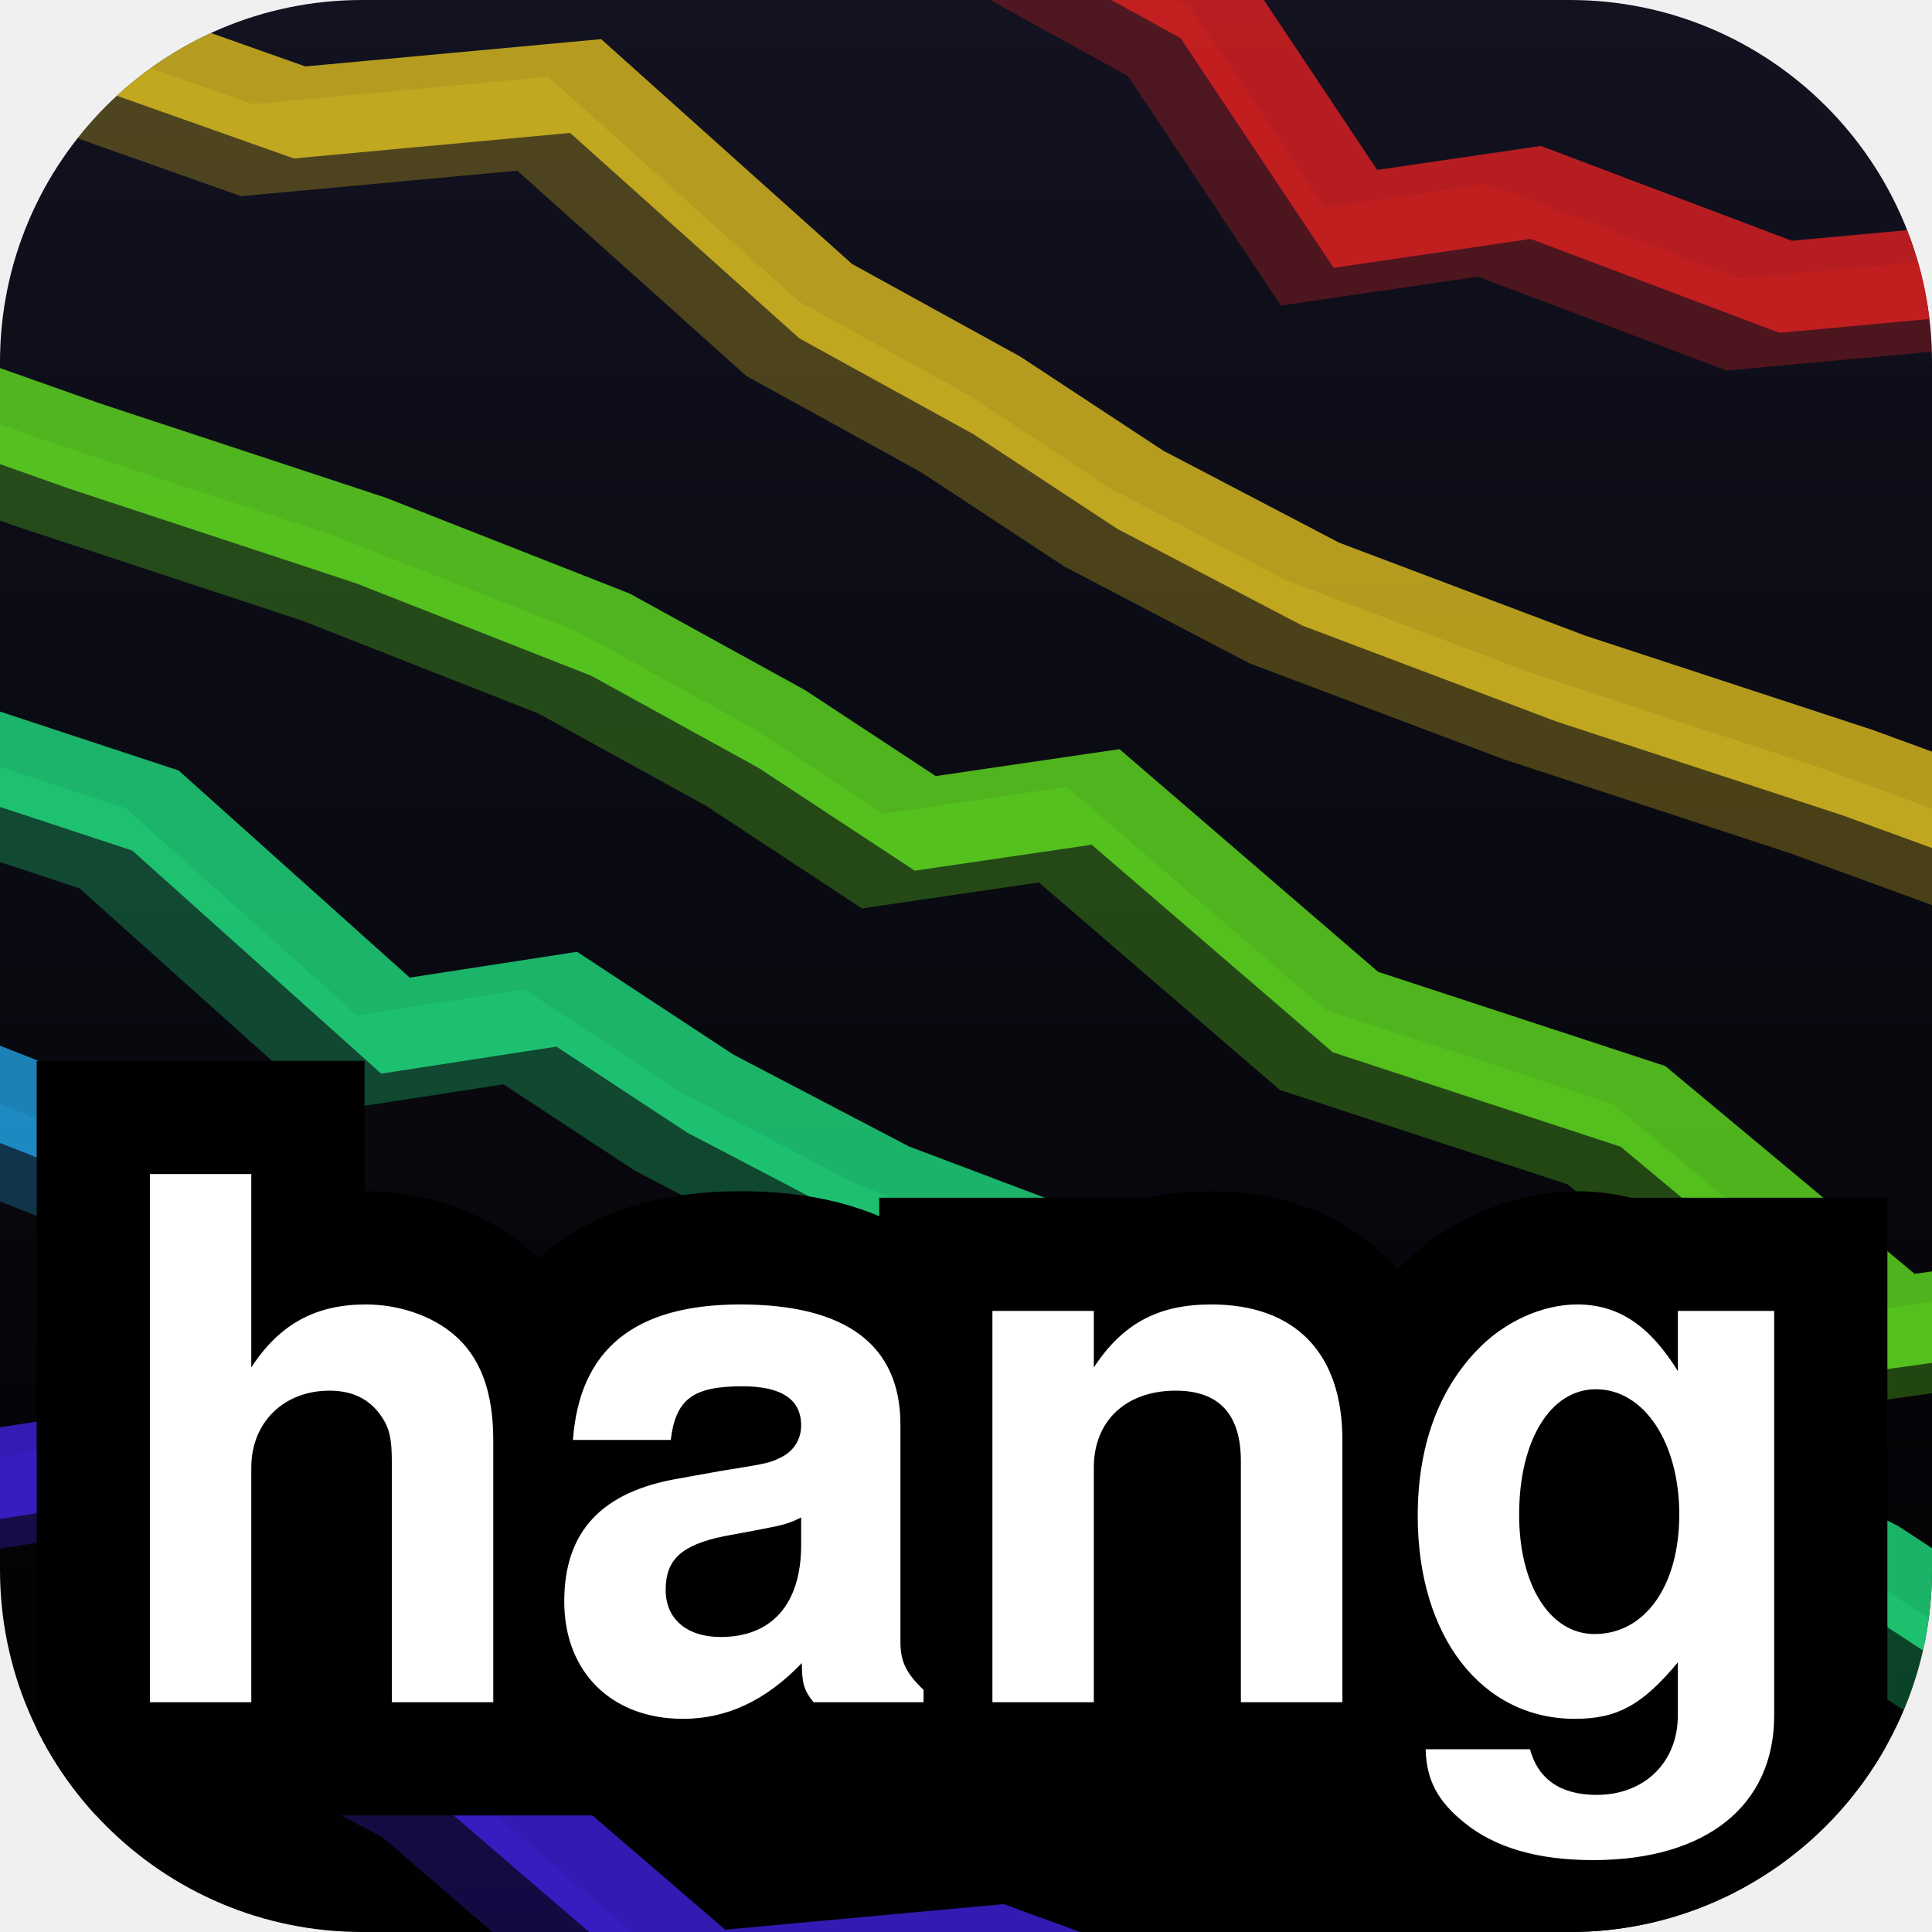
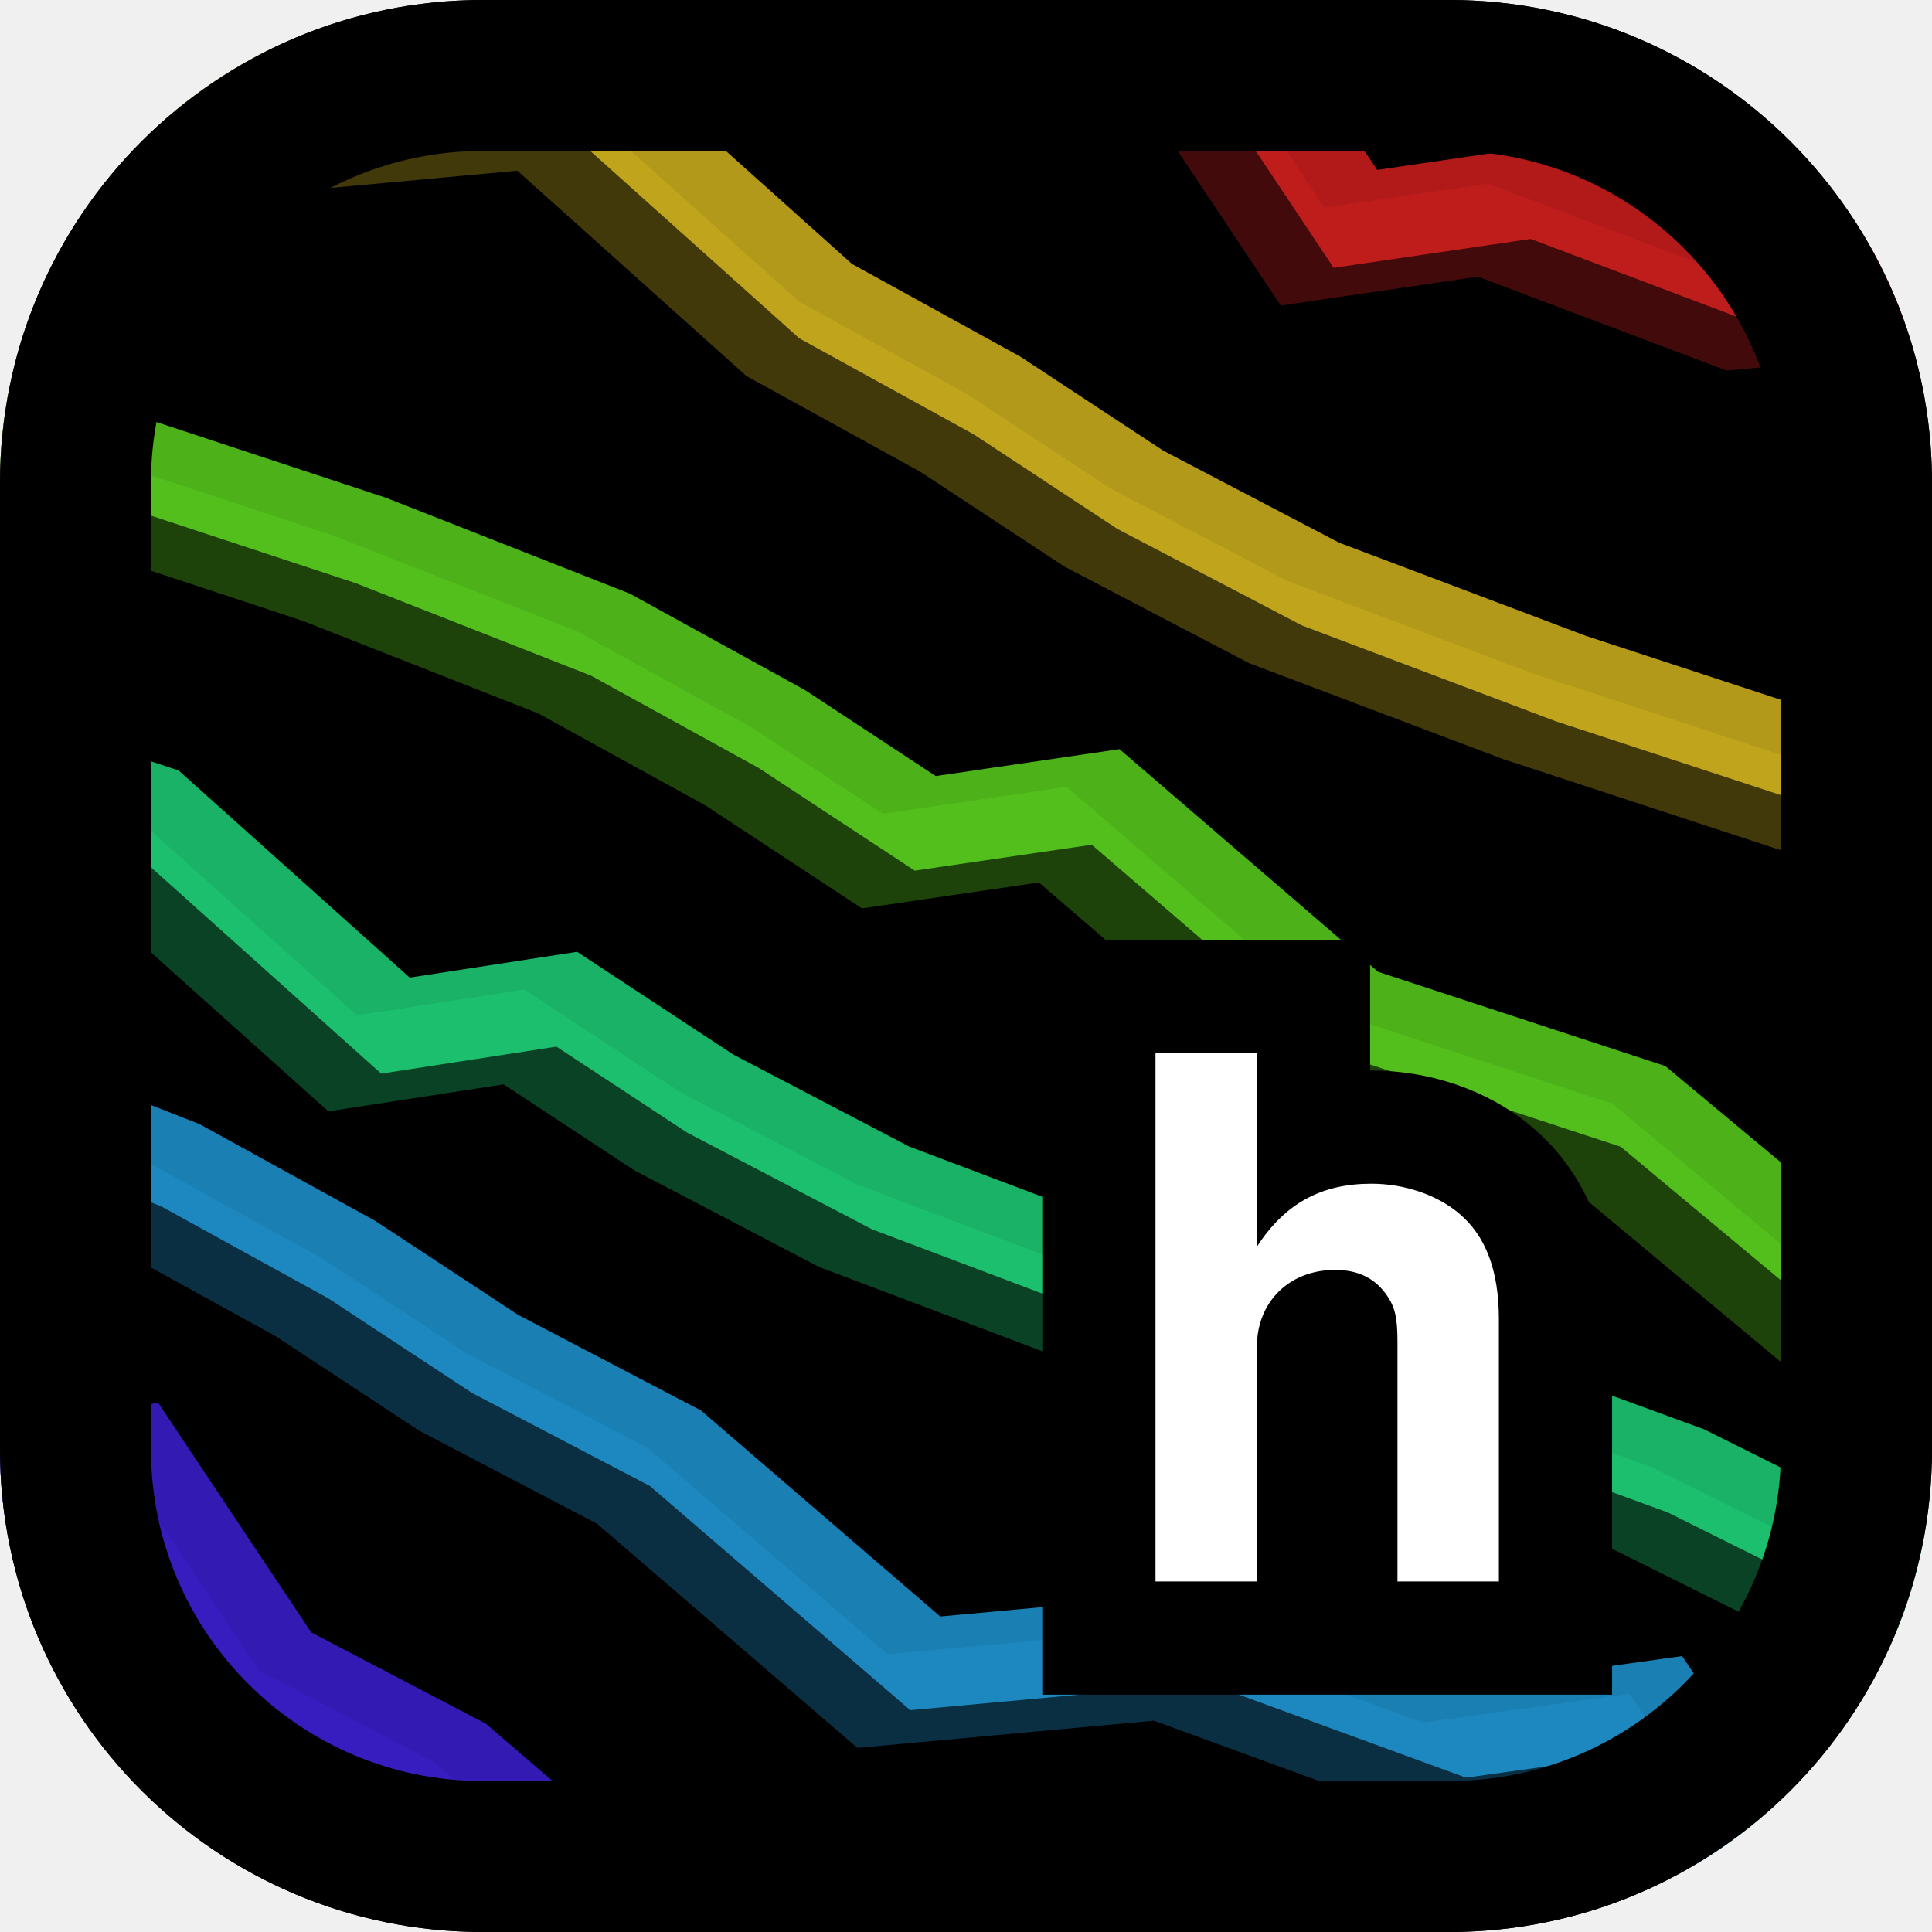
<svg xmlns="http://www.w3.org/2000/svg" width="256" height="256" viewBox="0 0 256 256">
  <defs>
    <clipPath id="rounded-corner">
-       <rect x="0" y="0" width="100%" height="100%" rx="48" ry="48" />
+       <rect x="0" y="0" width="100%" height="100%" rx="64" ry="64" />
    </clipPath>
-     <linearGradient id="bg" x1="0%" y1="0%" x2="0%" y2="100%">
-       <stop offset="0%" stop-color="hsl(240, 30%, 10%)" />
-       <stop offset="100%" stop-color="black" />
-     </linearGradient>
  </defs>
  <g clip-path="url(#rounded-corner)">
-     <rect width="100%" height="100%" fill="url(#bg)" />
+     <rect width="100%" height="100%" fill="black" />
    <g stroke-linecap="round" stroke-width="12" fill="none" opacity="0.3">
      <path stroke="hsl(0, 75%, 50%)" d="M -107.0, -91.0 L -70.1, -94.5 L -40.9, -82.0 L -20.1, -69.5 L -0.6, -57.0 L 25.9, -44.5 L 61.2, -32.0 L 99.1, -35.5 L 130.9, -7.0 L 153.6, 5.5 L 172.6, 34.0 L 196.5, 30.5 L 229.6, 43.0 L 267.7, 39.5 L 301.9, 68.0 L 327.0, 80.5 L 346.1, 93.0" />
      <path stroke="hsl(50, 75%, 50%)" d="M -98.6, -58.6 L -69.4, -30.1 L -48.6, -17.6 L -29.1, 10.9 L -2.6, 7.4 L 32.7, 19.9 L 70.6, 16.4 L 102.4, 44.9 L 125.1, 57.4 L 144.1, 69.9 L 168.0, 82.4 L 201.1, 94.9 L 239.2, 107.4 L 273.4, 119.9 L 298.5, 132.4 L 317.6, 144.9 L 339.4, 141.4" />
      <path stroke="hsl(100, 75%, 50%)" d="M -97.9, 14.1 L -77.1, 26.6 L -57.6, 39.1 L -31.1, 51.6 L 4.2, 64.1 L 42.1, 76.6 L 73.9, 89.1 L 96.6, 101.6 L 115.6, 114.1 L 139.5, 110.6 L 172.6, 139.1 L 210.7, 151.6 L 244.9, 180.1 L 270.0, 176.6 L 289.1, 189.1 L 310.9, 201.6 L 341.5, 214.1" />
      <path stroke="hsl(150, 75%, 50%)" d="M -105.6, 62.4 L -86.1, 74.9 L -59.6, 71.4 L -24.3, 99.9 L 13.6, 112.4 L 45.4, 140.9 L 68.1, 137.4 L 87.1, 149.9 L 111.0, 162.4 L 144.1, 174.9 L 182.2, 187.4 L 216.4, 199.9 L 241.5, 212.4 L 260.6, 224.9 L 282.4, 237.4 L 313.0, 265.9 L 350.5, 262.4" />
      <path stroke="hsl(200, 75%, 50%)" d="M -114.6, 109.4 L -88.1, 121.9 L -52.8, 134.4 L -14.9, 146.9 L 16.9, 159.4 L 39.6, 171.9 L 58.6, 184.4 L 82.5, 196.9 L 115.6, 225.4 L 153.7, 221.9 L 187.9, 234.4 L 213.0, 230.9 L 232.1, 259.4 L 253.9, 271.9 L 284.5, 300.4 L 322.0, 296.9 L 358.1, 309.4" />
      <path stroke="hsl(250, 75%, 50%)" d="M -116.6, 163.4 L -81.3, 191.9 L -43.4, 188.4 L -11.6, 200.9 L 11.1, 197.4 L 30.1, 225.9 L 54.0, 238.4 L 87.1, 266.9 L 125.2, 263.4 L 159.4, 275.9 L 184.5, 288.4 L 203.6, 300.9 L 225.4, 313.4 L 256.0, 325.9 L 293.5, 322.4 L 329.6, 350.9 L 357.4, 363.4" />
      <path stroke="hsl(300, 75%, 50%)" d="M -109.8, 242.2 L -71.9, 238.7 L -40.1, 251.2 L -17.4, 263.7 L 1.6, 276.2 L 25.5, 288.7 L 58.6, 301.2 L 96.7, 297.7 L 130.9, 326.2 L 156.0, 338.7 L 175.1, 367.2 L 196.9, 363.7 L 227.5, 376.2 L 265.0, 372.7 L 301.1, 401.2 L 328.9, 413.7 L 348.9, 426.2" />
    </g>
    <g stroke-linecap="round" stroke-width="12" fill="none" opacity="0.8">
      <path stroke="hsl(0, 75%, 50%)" d="M -100.0, -96.0 L -63.1, -99.5 L -33.9, -87.0 L -13.1, -74.5 L 6.4, -62.0 L 32.9, -49.5 L 68.2, -37.0 L 106.1, -40.5 L 137.9, -12.0 L 160.6, 0.5 L 179.6, 29.0 L 203.5, 25.5 L 236.6, 38.0 L 274.7, 34.5 L 308.9, 63.0 L 334.0, 75.5 L 353.1, 88.0" />
      <path stroke="hsl(50, 75%, 50%)" d="M -91.6, -63.6 L -62.4, -35.1 L -41.6, -22.6 L -22.1, 5.9 L 4.4, 2.4 L 39.7, 14.9 L 77.6, 11.4 L 109.4, 39.9 L 132.1, 52.4 L 151.1, 64.9 L 175.0, 77.4 L 208.1, 89.9 L 246.2, 102.4 L 280.4, 114.9 L 305.5, 127.4 L 324.6, 139.9 L 346.4, 136.4" />
      <path stroke="hsl(100, 75%, 50%)" d="M -90.9, 9.1 L -70.1, 21.6 L -50.6, 34.1 L -24.1, 46.6 L 11.2, 59.1 L 49.1, 71.6 L 80.9, 84.1 L 103.6, 96.6 L 122.6, 109.1 L 146.5, 105.6 L 179.6, 134.1 L 217.7, 146.6 L 251.9, 175.1 L 277.0, 171.6 L 296.1, 184.1 L 317.9, 196.6 L 348.5, 209.1" />
      <path stroke="hsl(150, 75%, 50%)" d="M -98.6, 57.4 L -79.1, 69.9 L -52.6, 66.4 L -17.3, 94.9 L 20.6, 107.4 L 52.4, 135.9 L 75.1, 132.4 L 94.1, 144.9 L 118.0, 157.4 L 151.1, 169.9 L 189.2, 182.4 L 223.4, 194.9 L 248.5, 207.4 L 267.6, 219.9 L 289.4, 232.4 L 320.0, 260.9 L 357.5, 257.4" />
      <path stroke="hsl(200, 75%, 50%)" d="M -107.6, 104.4 L -81.1, 116.9 L -45.8, 129.4 L -7.9, 141.9 L 23.9, 154.4 L 46.6, 166.9 L 65.6, 179.4 L 89.5, 191.9 L 122.6, 220.4 L 160.7, 216.9 L 194.9, 229.4 L 220.0, 225.9 L 239.1, 254.4 L 260.9, 266.9 L 291.5, 295.4 L 329.0, 291.9 L 365.1, 304.4" />
      <path stroke="hsl(250, 75%, 50%)" d="M -109.6, 158.4 L -74.3, 186.9 L -36.4, 183.4 L -4.6, 195.9 L 18.1, 192.4 L 37.1, 220.9 L 61.0, 233.4 L 94.1, 261.9 L 132.2, 258.4 L 166.4, 270.9 L 191.5, 283.4 L 210.6, 295.9 L 232.4, 308.4 L 263.0, 320.9 L 300.5, 317.4 L 336.6, 345.9 L 364.4, 358.4" />
      <path stroke="hsl(300, 75%, 50%)" d="M -102.8, 237.2 L -64.9, 233.7 L -33.1, 246.2 L -10.4, 258.7 L 8.6, 271.2 L 32.5, 283.7 L 65.6, 296.2 L 103.7, 292.7 L 137.9, 321.2 L 163.0, 333.7 L 182.1, 362.2 L 203.9, 358.7 L 234.5, 371.2 L 272.0, 367.7 L 308.1, 396.2 L 335.9, 408.7 L 355.9, 421.2" />
    </g>
-     <text x="128" y="192" font-weight="bold" text-anchor="middle" dominant-baseline="middle" font-size="96" font-family="Monserrat, Helvetica, Arial, sans-serif" fill="white" stroke="black" stroke-width="30" paint-order="stroke">hang</text>
+     <text x="176" y="176" font-weight="bold" text-anchor="middle" dominant-baseline="middle" font-size="96" font-family="Monserrat, Helvetica, Arial, sans-serif" fill="white" stroke="black" stroke-width="30" paint-order="stroke">h</text>
+     <rect x="0" y="0" width="256" height="256" rx="64" ry="64" stroke="black" stroke-width="40" fill="none" />
  </g>
</svg>
